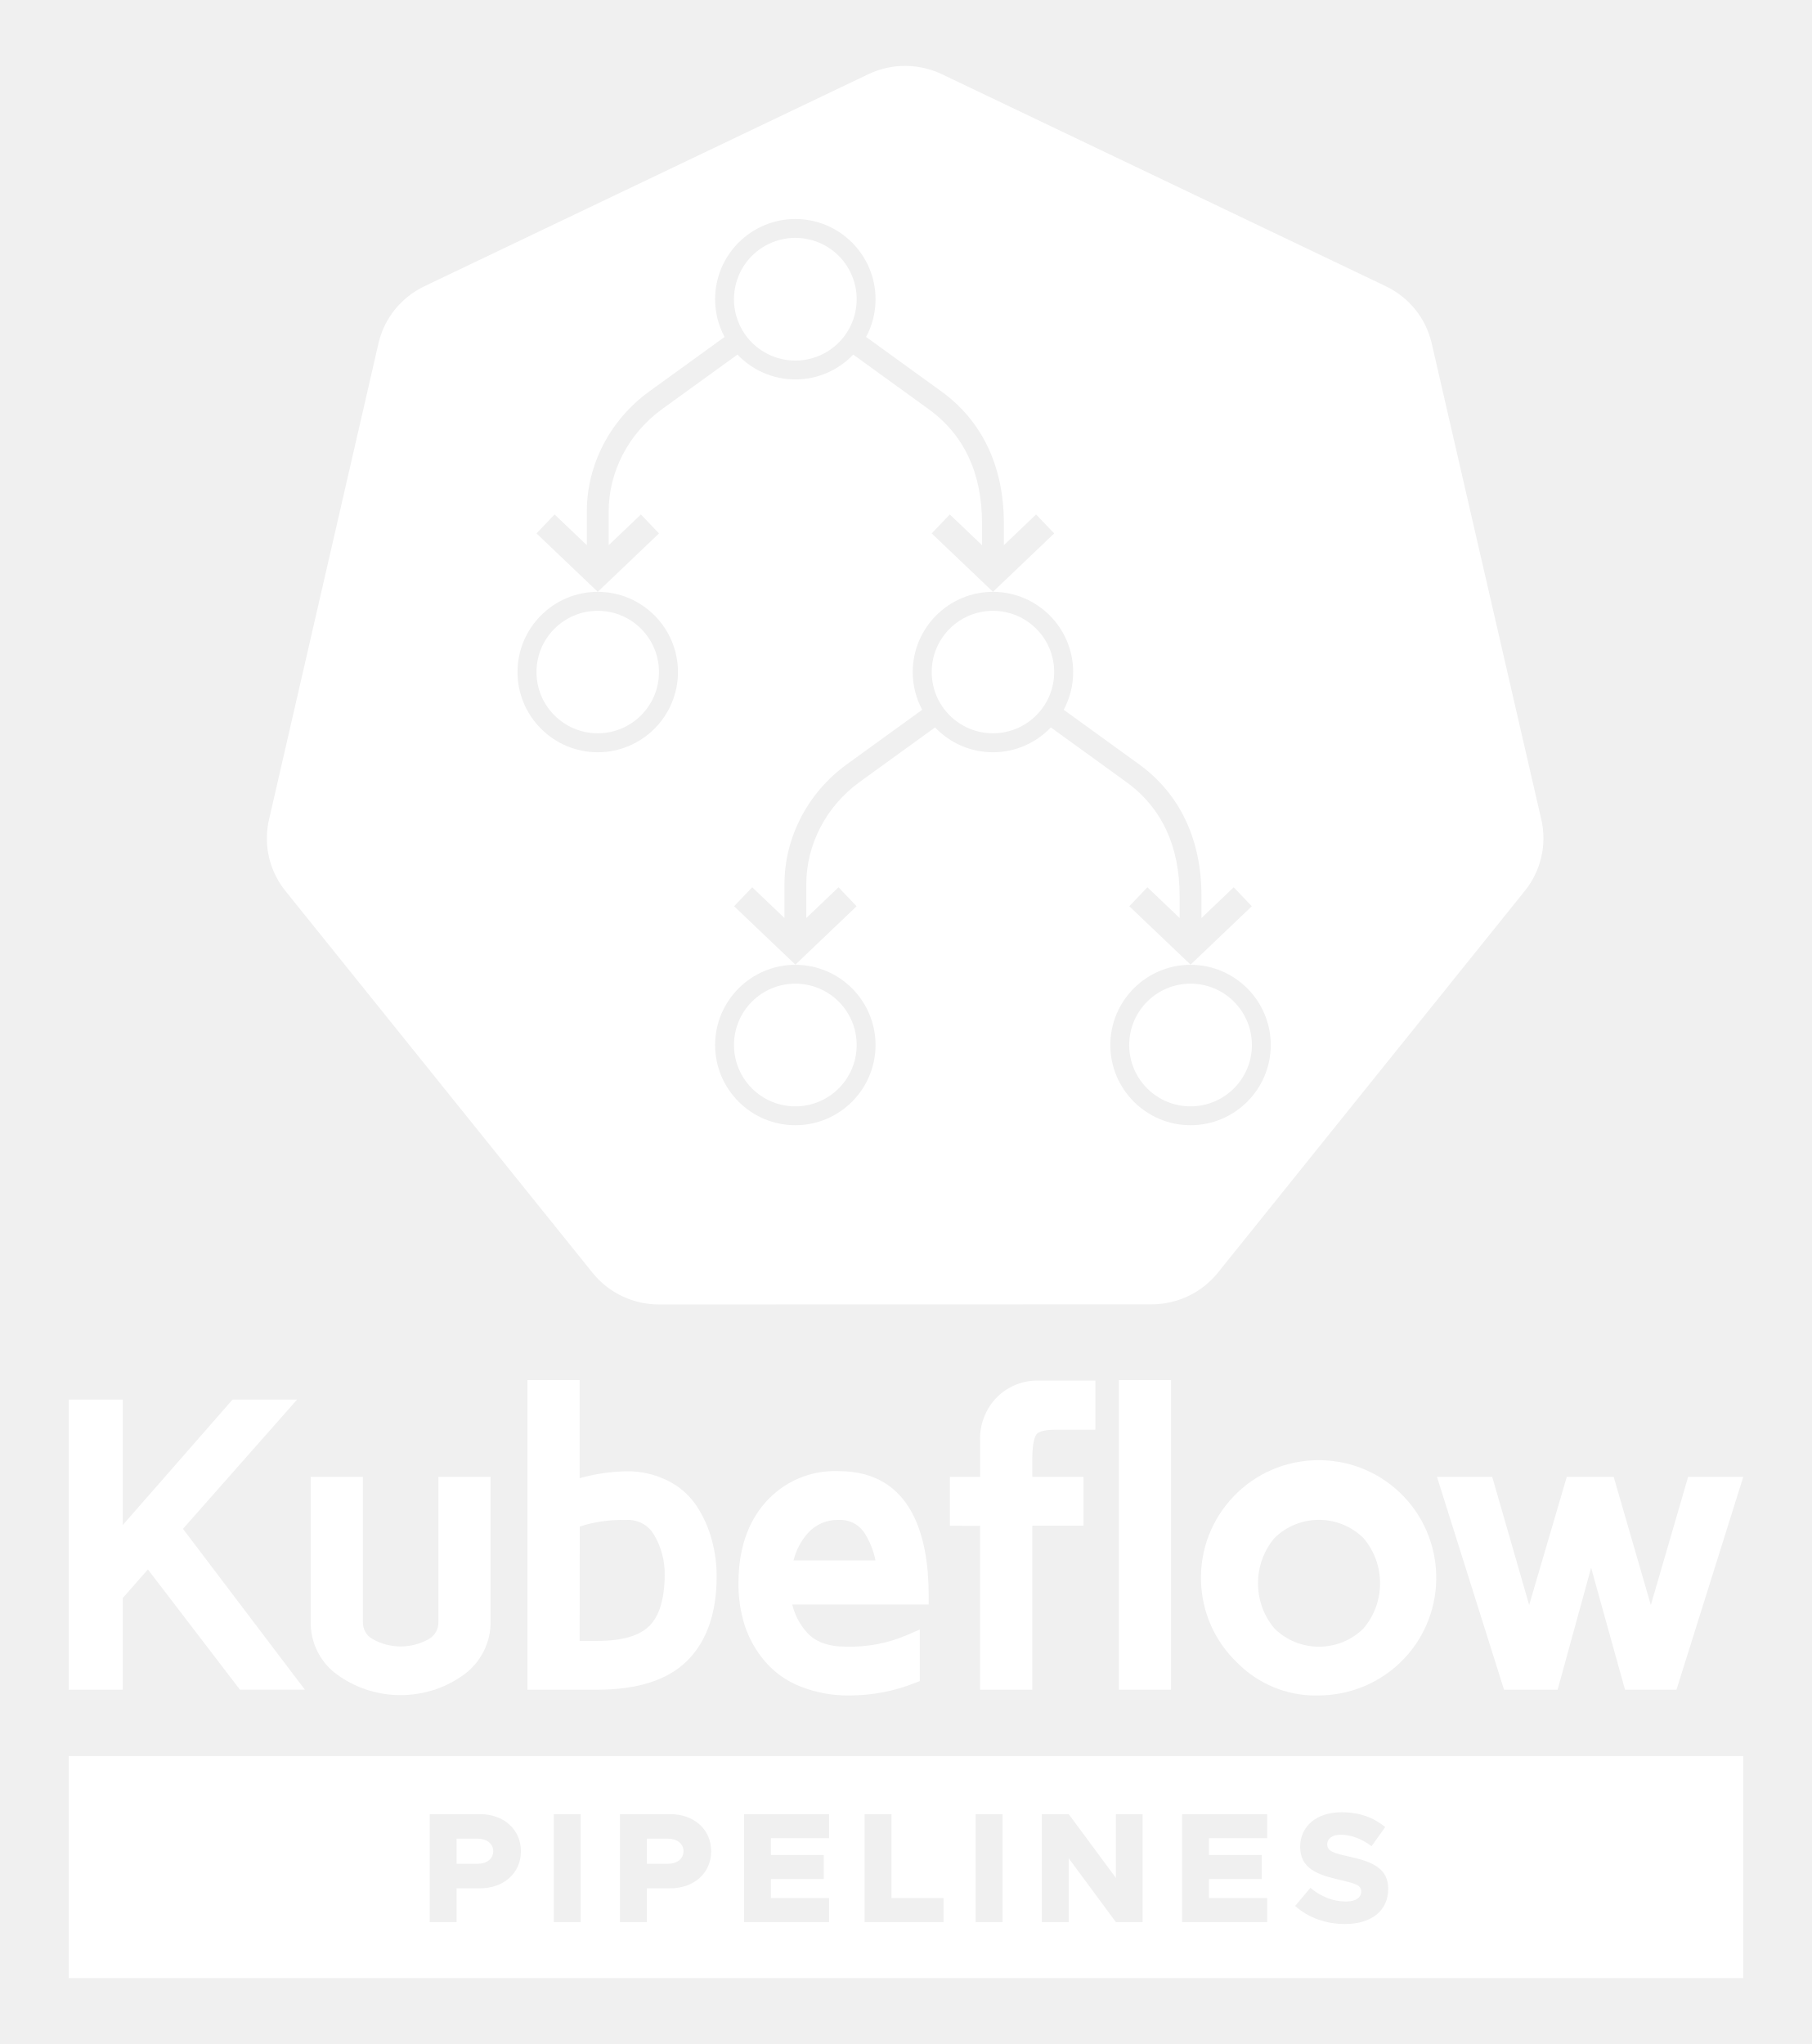
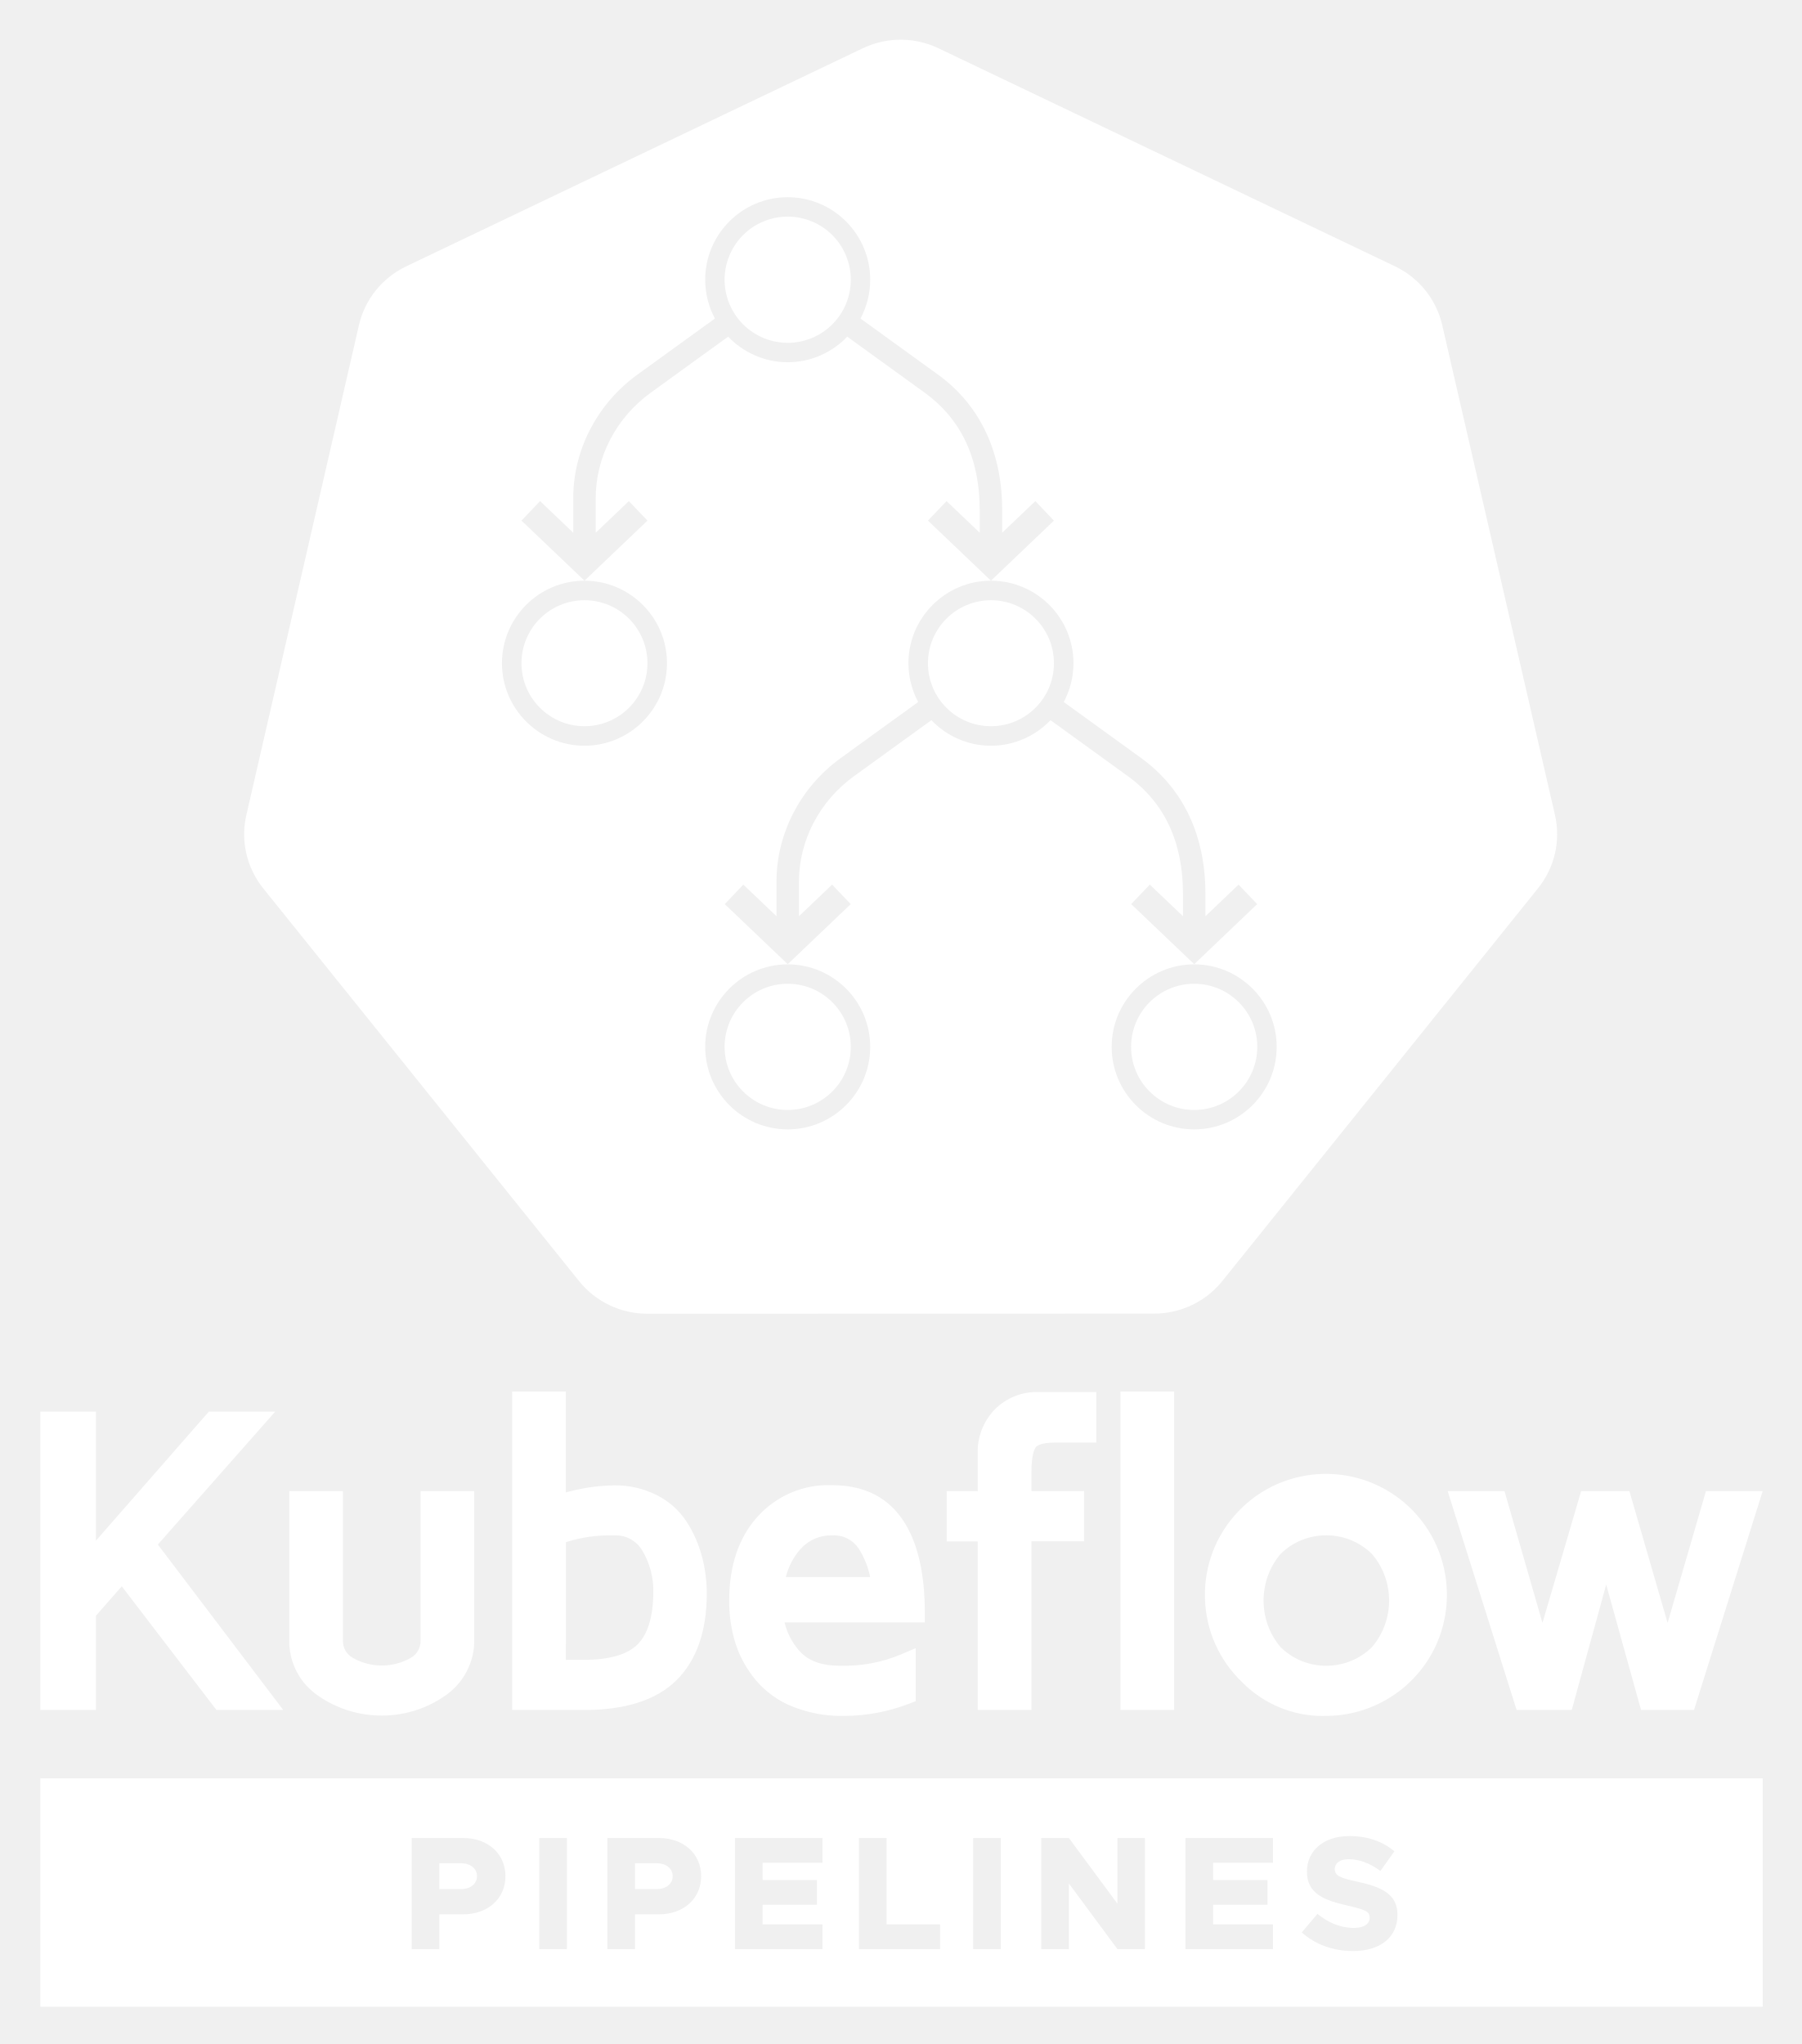
- <svg xmlns="http://www.w3.org/2000/svg" id="Layer_1" data-name="Layer 1" viewBox="0 0 414.855 468.03">
+ <svg xmlns="http://www.w3.org/2000/svg" role="img" viewBox="6.75 6.25 401.00 455.00">
  <defs>
-     <style>
-       .cls-1 {
-         fill: #fff;
-       }
-     </style>
+     <style>.cls-1{fill:#fff}</style>
  </defs>
-   <path class="cls-1" d="M71.137,338.167v32.932c-.147,5.147,2.329,9.913,6.594,12.727,4.184,2.88,9.087,4.318,13.986,4.317,4.885,0,9.766-1.432,13.918-4.29,4.273-2.799,6.831-7.71,6.678-12.748v-32.938h-11.948l.001,33.278c.045,1.568-.769,3.033-2.119,3.818-4.014,2.318-9,2.318-13.023-.005-1.365-.779-2.184-2.241-2.138-3.878v-33.214h-11.949Z" />
-   <polygon class="cls-1" points="28.106 365.916 33.859 359.366 54.924 386.887 69.794 386.887 41.891 350.07 68.017 320.473 53.241 320.473 28.106 349.203 28.106 320.473 15.729 320.473 15.729 386.902 28.106 386.902 28.106 365.916" />
-   <path class="cls-1" d="M120.758,316.015v70.887h15.903c.041.001.081.001.122.001,9.219,0,16.143-2.239,20.579-6.655,4.457-4.436,6.717-10.922,6.717-19.272.007-2.804-.358-5.599-1.086-8.304-.723-2.702-1.854-5.268-3.369-7.639-1.648-2.537-3.949-4.595-6.644-5.947-2.97-1.505-6.288-2.258-9.632-2.191-3.612.076-7.178.605-10.641,1.577v-22.455h-11.949ZM132.733,349.535c3.406-1.086,6.945-1.59,10.536-1.496l.088.002.088-.005c2.572-.137,4.974,1.152,6.284,3.38,1.664,2.793,2.514,5.988,2.457,9.261-.041,5.424-1.22,9.333-3.505,11.617-2.279,2.28-6.279,3.435-11.89,3.435h-4.082l.024-26.194Z" />
-   <path class="cls-1" d="M212.62,365.178c-.007-12.923-3.606-28.327-20.626-28.325-6.374-.252-12.452,2.337-16.692,7.095-4.127,4.632-6.221,10.851-6.224,18.488-.046,3.284.425,6.538,1.412,9.706.989,3.01,2.524,5.762,4.572,8.195,2.2,2.58,5.031,4.596,8.186,5.83,3.476,1.367,7.124,2.058,10.821,2.058.221,0,.442-.002.663-.008,4.959-.027,9.817-.949,14.438-2.739l1.416-.548v-11.798l-3.087,1.322c-4.284,1.834-9.016,2.718-13.739,2.591h-.042c-4.225,0-7.231-1.143-9.205-3.513-1.528-1.795-2.587-3.885-3.125-6.137h31.234l-.001-2.217ZM181.683,357.301c.562-2.308,1.687-4.469,3.275-6.246,1.762-1.961,4.261-3.072,6.919-3.031l.069.001.069-.003c2.354-.123,4.522.966,5.815,2.842,1.273,1.961,2.16,4.152,2.615,6.437h-18.763Z" />
-   <polygon class="cls-1" points="341.648 338.167 328.999 338.167 344.351 386.902 356.622 386.902 364.291 358.975 372.051 386.902 383.835 386.902 399.125 338.167 386.499 338.167 377.962 367.519 369.46 338.167 358.716 338.167 350.106 367.507 341.648 338.167" />
-   <path class="cls-1" d="M282.355,342.736c-4.952,5.222-7.574,12.06-7.383,19.254.191,7.182,3.163,13.862,8.369,18.81,4.718,4.751,11.184,7.431,17.8,7.431.274,0,.55-.005.825-.014,7.337-.018,14.441-3.081,19.489-8.405,10.222-10.781,9.768-27.867-1.012-38.089-10.781-10.223-27.867-9.769-38.089,1.012ZM312.127,372.925c-5.615,5.508-14.685,5.508-20.299.004-5.073-5.941-5.073-14.847,0-20.788,5.614-5.504,14.685-5.503,20.299.004,5.121,5.938,5.121,14.842,0,20.781Z" />
-   <path class="cls-1" d="M237.344,328.378c.187-.237,1.048-1.01,4.309-1.01h9.138v-11.242l-13.046 0c-3.518-.084-6.995,1.304-9.514,3.823-2.597,2.659-3.992,6.312-3.829,9.925v8.293h-6.923v11.196l6.909.014v37.524h11.962v-37.561h11.713v-11.173h-11.713v-4.237c0-3.871.695-5.173.994-5.553Z" />
-   <rect class="cls-1" x="256.163" y="316.015" width="11.948" height="70.887" />
-   <path class="cls-1" d="M112.927,423.89c0-1.728-1.476-2.879-3.6-2.879h-4.787v5.759h4.787c2.124,0,3.6-1.151,3.6-2.88Z" />
-   <path class="cls-1" d="M156.488,423.89c0-1.728-1.476-2.879-3.6-2.879h-4.787v5.759h4.787c2.124,0,3.6-1.151,3.6-2.88Z" />
-   <path class="cls-1" d="M15.729,452.945h383.396v-50.822H15.729v50.822ZM306.893,430.478c-5.291-1.188-9.215-2.628-9.215-7.596,0-4.751,3.815-7.919,9.431-7.919,4.176,0,7.415,1.225,10.043,3.384l-3.132,4.392c-2.268-1.728-4.751-2.628-7.055-2.628-1.98,0-3.096.937-3.096,2.16,0,1.512,1.188,2.016,4.859,2.808,5.543,1.188,9.106,2.771,9.106,7.415,0,4.967-3.779,8.062-9.898,8.062-4.392,0-8.387-1.439-11.411-4.14l3.492-4.139c2.411,1.979,5.111,3.131,8.135,3.131,2.304,0,3.491-.936,3.491-2.268,0-1.476-1.151-1.8-4.751-2.663ZM270.643,415.396h19.474v5.507h-13.318v3.852h12.094v5.508h-12.094v4.355h13.318v5.507h-19.474v-24.729ZM238.533,415.396h6.155l10.799,14.614v-14.614h6.119v24.729h-6.119l-10.799-14.614v14.614h-6.155v-24.729ZM223.376,415.396h6.155v24.729h-6.155v-24.729ZM197.96,415.396h6.155v19.222h11.914v5.507h-18.069v-24.729ZM170.349,415.396h19.474v5.507h-13.318v3.852h12.094v5.508h-12.094v4.355h13.318v5.507h-19.474v-24.729ZM141.946,415.396h11.482c5.472,0,9.395,3.491,9.395,8.494,0,5.004-3.923,8.495-9.395,8.495h-5.327v7.739h-6.155v-24.729ZM126.789,415.396h6.155v24.729h-6.155v-24.729ZM98.385,415.396h11.482c5.472,0,9.395,3.491,9.395,8.494,0,5.004-3.923,8.495-9.395,8.495h-5.327v7.739h-6.155v-24.729Z" />
-   <path class="cls-1" d="M65.332,203.987l70.328,87.452c3.688,4.583,9.279,7.252,15.191,7.251l112.787-.025c5.91.004,11.501-2.66,15.191-7.238l70.304-87.464c3.686-4.584,5.068-10.582,3.755-16.299l-25.101-109.069c-1.319-5.713-5.189-10.519-10.513-13.061l-101.621-48.539c-2.934-1.402-6.177-2.049-9.43-1.884-2.581.135-5.109.78-7.436,1.896l-101.621,48.539c-5.327,2.544-9.197,7.356-10.513,13.073l-25.064,109.057c-1.173,5.079-.223,10.412,2.634,14.785.344.526.714,1.036,1.108,1.526ZM182.093,257.653c-10.128,0-18.367-8.24-18.367-18.367s8.24-18.367,18.367-18.367,18.367,8.24,18.367,18.367-8.24,18.367-18.367,18.367ZM272.577,257.653c-10.128,0-18.367-8.24-18.367-18.367s8.24-18.367,18.367-18.367c10.128,0,18.367,8.24,18.367,18.367s-8.24,18.367-18.367,18.367ZM260.78,174.998c9.354,6.77,14.299,17.206,14.299,30.181v5.027l7.381-7.04,4.141,4.342-14.018,13.373-14.027-13.374,4.141-4.343,7.383,7.04v-5.024c0-11.466-4.115-20.257-12.23-26.13l-17.254-12.486c-3.346,3.498-8.047,5.689-13.257,5.689-5.211,0-9.911-2.191-13.257-5.689l-17.254,12.486c-7.658,5.542-12.23,14.31-12.23,23.454v7.704l7.382-7.041,4.141,4.342-14.018,13.373-14.027-13.374,4.141-4.343,7.382,7.039v-7.699c0-10.743,5.346-21.025,14.299-27.505l17.241-12.477c-1.379-2.577-2.167-5.516-2.167-8.637,0-10.128,8.24-18.367,18.367-18.367,10.128,0,18.367,8.24,18.367,18.367,0,3.121-.787,6.06-2.166,8.636l17.242,12.477ZM126.971,117.795l7.382,7.039v-7.699c0-10.743,5.346-21.025,14.299-27.504l17.241-12.477c-1.379-2.577-2.167-5.516-2.167-8.637,0-10.128,8.24-18.367,18.367-18.367,10.128,0,18.367,8.24,18.367,18.367,0,3.121-.787,6.059-2.166,8.636l17.243,12.478c9.354,6.77,14.299,17.206,14.299,30.181v5.026l7.381-7.04,4.141,4.342-14.018,13.373-14.027-13.374,4.141-4.343,7.383,7.04v-5.023c0-11.466-4.115-20.257-12.23-26.13l-17.255-12.487c-3.346,3.498-8.046,5.689-13.258,5.689-5.21,0-9.91-2.191-13.256-5.688l-17.253,12.486c-7.658,5.542-12.23,14.31-12.23,23.454v7.704l7.382-7.041,4.141,4.342-14.018,13.373-14.027-13.374,4.141-4.343ZM136.853,135.517c10.128,0,18.367,8.24,18.367,18.367s-8.24,18.367-18.367,18.367c-10.128,0-18.367-8.24-18.367-18.367s8.24-18.367,18.367-18.367Z" />
-   <circle class="cls-1" cx="227.336" cy="153.885" r="14.021" />
-   <path class="cls-1" d="M136.853,167.905c7.744,0,14.021-6.277,14.021-14.021s-6.277-14.021-14.021-14.021-14.021,6.277-14.021,14.021,6.278,14.021,14.021,14.021Z" />
-   <circle class="cls-1" cx="182.093" cy="68.516" r="14.045" transform="translate(-12.35904 74.89962) rotate(-22.50003)" />
-   <circle class="cls-1" cx="272.577" cy="239.285" r="14.045" />
-   <circle class="cls-1" cx="182.093" cy="239.285" r="14.045" />
+   <path d="M71.137 338.167v32.932c-.147 5.147 2.329 9.913 6.594 12.727 4.184 2.88 9.087 4.318 13.986 4.317 4.885 0 9.766-1.432 13.918-4.29 4.273-2.799 6.831-7.71 6.678-12.748v-32.938h-11.948l.001 33.278c.045 1.568-.769 3.033-2.119 3.818-4.014 2.318-9.001 2.318-13.023-.005-1.365-.779-2.184-2.241-2.138-3.878v-33.214H71.137zM28.106 365.916l5.753-6.55 21.065 27.521h14.87L41.891 350.07l26.126-29.597H53.241l-25.135 28.73v-28.73H15.729v66.429h12.377v-20.986zm92.652-49.901v70.887h15.903c.041.001.081.001.122.001 9.219 0 16.143-2.239 20.579-6.655 4.457-4.436 6.717-10.922 6.717-19.272.007-2.804-.358-5.599-1.086-8.304-.723-2.702-1.854-5.268-3.369-7.639-1.648-2.537-3.949-4.595-6.644-5.947-2.97-1.505-6.288-2.258-9.632-2.191-3.612.076-7.178.605-10.641 1.577v-22.455h-11.949zm11.975 33.52c3.406-1.086 6.945-1.59 10.536-1.496l.088.002.088-.005c2.572-.137 4.974 1.152 6.284 3.38 1.664 2.793 2.514 5.988 2.457 9.261-.041 5.424-1.22 9.333-3.505 11.617-2.279 2.28-6.279 3.435-11.89 3.435h-4.082l.024-26.194zm79.887 15.644c-.007-12.923-3.606-28.327-20.626-28.325-6.374-.252-12.452 2.337-16.692 7.095-4.127 4.632-6.221 10.851-6.224 18.488-.046 3.284.425 6.538 1.412 9.706.989 3.01 2.524 5.762 4.572 8.195 2.2 2.58 5.032 4.596 8.186 5.83 3.476 1.367 7.124 2.058 10.821 2.058.221 0 .442-.002.663-.008 4.959-.027 9.817-.949 14.438-2.739l1.416-.548v-11.798l-3.087 1.322c-4.284 1.834-9.016 2.718-13.739 2.591h-.042c-4.225 0-7.231-1.143-9.205-3.513-1.528-1.795-2.587-3.885-3.125-6.137h31.234l-.001-2.217zm-30.937-7.877c.562-2.308 1.687-4.469 3.275-6.246 1.762-1.961 4.261-3.072 6.919-3.031l.069.001.069-.003c2.354-.123 4.522.966 5.815 2.842 1.273 1.961 2.16 4.152 2.615 6.437h-18.763zM341.648 338.167h-12.649l15.352 48.735h12.271l7.669-27.927 7.76 27.927h11.784l15.29-48.735h-12.626l-8.537 29.352-8.502-29.352h-10.744l-8.61 29.34-8.458-29.34zm-59.293 4.569c-4.952 5.222-7.574 12.06-7.383 19.254.191 7.182 3.163 13.862 8.369 18.81 4.718 4.751 11.184 7.431 17.8 7.431.274 0 .55-.005.825-.014 7.337-.018 14.441-3.081 19.489-8.405 10.222-10.781 9.768-27.867-1.012-38.089-10.781-10.223-27.867-9.769-38.089 1.012zm29.772 30.189c-5.614 5.508-14.685 5.508-20.299.004-5.073-5.941-5.073-14.847 0-20.788 5.614-5.504 14.685-5.503 20.299.004 5.121 5.938 5.121 14.842 0 20.781zm-74.783-44.547c.187-.237 1.048-1.01 4.309-1.01h9.138v-11.242l-13.046.001c-3.518-.084-6.995 1.304-9.514 3.823-2.597 2.659-3.992 6.312-3.829 9.925v8.293h-6.923v11.196l6.909.014v37.524h11.962V349.34h11.713v-11.173h-11.713v-4.237c0-3.871.695-5.173.994-5.553zM256.163 316.015h11.948v70.887h-11.948zM112.927 423.89c0-1.728-1.476-2.879-3.6-2.879h-4.787v5.759h4.787c2.124 0 3.6-1.151 3.6-2.88zm43.561 0c0-1.728-1.476-2.879-3.6-2.879h-4.787v5.759h4.787c2.124 0 3.6-1.151 3.6-2.88z" class="cls-1" />
+   <path d="M15.729 452.945h383.396v-50.822H15.729v50.822zm291.164-22.467c-5.291-1.188-9.215-2.628-9.215-7.596 0-4.751 3.815-7.919 9.431-7.919 4.176 0 7.415 1.225 10.043 3.384l-3.132 4.392c-2.268-1.728-4.751-2.628-7.055-2.628-1.98 0-3.096.937-3.096 2.16 0 1.512 1.188 2.016 4.859 2.808 5.543 1.188 9.106 2.771 9.106 7.415 0 4.967-3.779 8.062-9.898 8.062-4.392 0-8.387-1.439-11.411-4.14l3.492-4.139c2.411 1.98 5.111 3.131 8.135 3.131 2.304 0 3.491-.936 3.491-2.268 0-1.476-1.151-1.8-4.751-2.663zm-36.25-15.082h19.474v5.507h-13.318v3.852h12.094v5.508h-12.094v4.355h13.318v5.507H270.643v-24.729zm-32.11 0h6.155l10.799 14.614v-14.614h6.119v24.729h-6.119l-10.799-14.614v14.614h-6.155v-24.729zm-15.156 0h6.155v24.729h-6.155v-24.729zm-25.416 0h6.155v19.222h11.914v5.507H197.96v-24.729zm-27.611 0h19.474v5.507h-13.318v3.852h12.094v5.508h-12.094v4.355h13.318v5.507h-19.474v-24.729zm-28.403 0h11.482c5.472 0 9.395 3.491 9.395 8.494 0 5.004-3.923 8.495-9.395 8.495h-5.327v7.739h-6.155v-24.729zm-15.156 0h6.155v24.729h-6.155v-24.729zm-28.404 0h11.482c5.472 0 9.395 3.491 9.395 8.494 0 5.004-3.923 8.495-9.395 8.495h-5.327v7.739h-6.155v-24.729zM65.332 203.987l70.328 87.452c3.688 4.583 9.279 7.252 15.191 7.251l112.787-.025c5.91.004 11.501-2.66 15.191-7.238l70.304-87.464c3.686-4.584 5.068-10.582 3.755-16.299L327.787 78.595c-1.319-5.713-5.189-10.519-10.513-13.061l-101.621-48.539c-2.934-1.402-6.177-2.049-9.43-1.884-2.581.135-5.109.78-7.436 1.896L97.167 65.546c-5.327 2.544-9.197 7.356-10.513 13.073L61.59 187.676c-1.173 5.079-.223 10.412 2.634 14.785a19.275 19.275 0 0 0 1.108 1.526zm116.761 53.666c-10.128 0-18.367-8.24-18.367-18.367s8.24-18.367 18.367-18.367 18.367 8.24 18.367 18.367-8.24 18.367-18.367 18.367zm90.484 0c-10.128 0-18.367-8.24-18.367-18.367s8.24-18.367 18.367-18.367c10.128 0 18.367 8.24 18.367 18.367s-8.24 18.367-18.367 18.367zm-11.798-82.655c9.354 6.77 14.299 17.206 14.299 30.181v5.027l7.381-7.04 4.141 4.342-14.018 13.373-14.027-13.374 4.141-4.343 7.383 7.04v-5.024c0-11.466-4.115-20.257-12.23-26.13l-17.254-12.486c-3.346 3.498-8.046 5.689-13.257 5.689-5.211 0-9.911-2.191-13.257-5.689l-17.254 12.486c-7.658 5.542-12.23 14.31-12.23 23.454v7.704l7.382-7.041 4.141 4.342-14.018 13.373-14.027-13.374 4.141-4.343 7.382 7.039V202.503c0-10.743 5.346-21.025 14.299-27.505l17.241-12.477c-1.379-2.577-2.167-5.516-2.167-8.637 0-10.128 8.24-18.367 18.367-18.367 10.128 0 18.367 8.24 18.367 18.367 0 3.121-.787 6.06-2.166 8.636l17.242 12.477zM126.971 117.795l7.382 7.039v-7.699c0-10.743 5.346-21.025 14.299-27.504l17.241-12.477c-1.379-2.577-2.167-5.516-2.167-8.637 0-10.128 8.24-18.367 18.367-18.367 10.128 0 18.367 8.24 18.367 18.367 0 3.121-.787 6.059-2.166 8.636l17.243 12.478c9.354 6.77 14.299 17.206 14.299 30.181v5.026l7.381-7.04 4.141 4.342-14.018 13.373-14.027-13.374 4.141-4.343 7.383 7.04v-5.024c0-11.466-4.115-20.257-12.23-26.13L195.351 81.194c-3.346 3.498-8.046 5.689-13.258 5.689-5.21 0-9.91-2.191-13.256-5.688l-17.253 12.486c-7.658 5.542-12.23 14.31-12.23 23.454v7.704l7.382-7.041 4.141 4.342-14.018 13.373-14.027-13.374 4.141-4.343zm9.882 17.722c10.128 0 18.367 8.24 18.367 18.367s-8.24 18.367-18.367 18.367c-10.128 0-18.367-8.24-18.367-18.367s8.24-18.367 18.367-18.367z" class="cls-1" />
+   <circle cx="227.336" cy="153.885" r="14.021" class="cls-1" />
+   <path d="M136.853 167.905c7.744 0 14.021-6.277 14.021-14.021s-6.277-14.021-14.021-14.021-14.021 6.277-14.021 14.021 6.278 14.021 14.021 14.021z" class="cls-1" />
+   <circle cx="182.093" cy="68.516" r="14.045" class="cls-1" transform="rotate(-22.5 182.093 68.516)" />
+   <circle cx="272.577" cy="239.285" r="14.045" class="cls-1" />
+   <circle cx="182.093" cy="239.285" r="14.045" class="cls-1" />
</svg>
